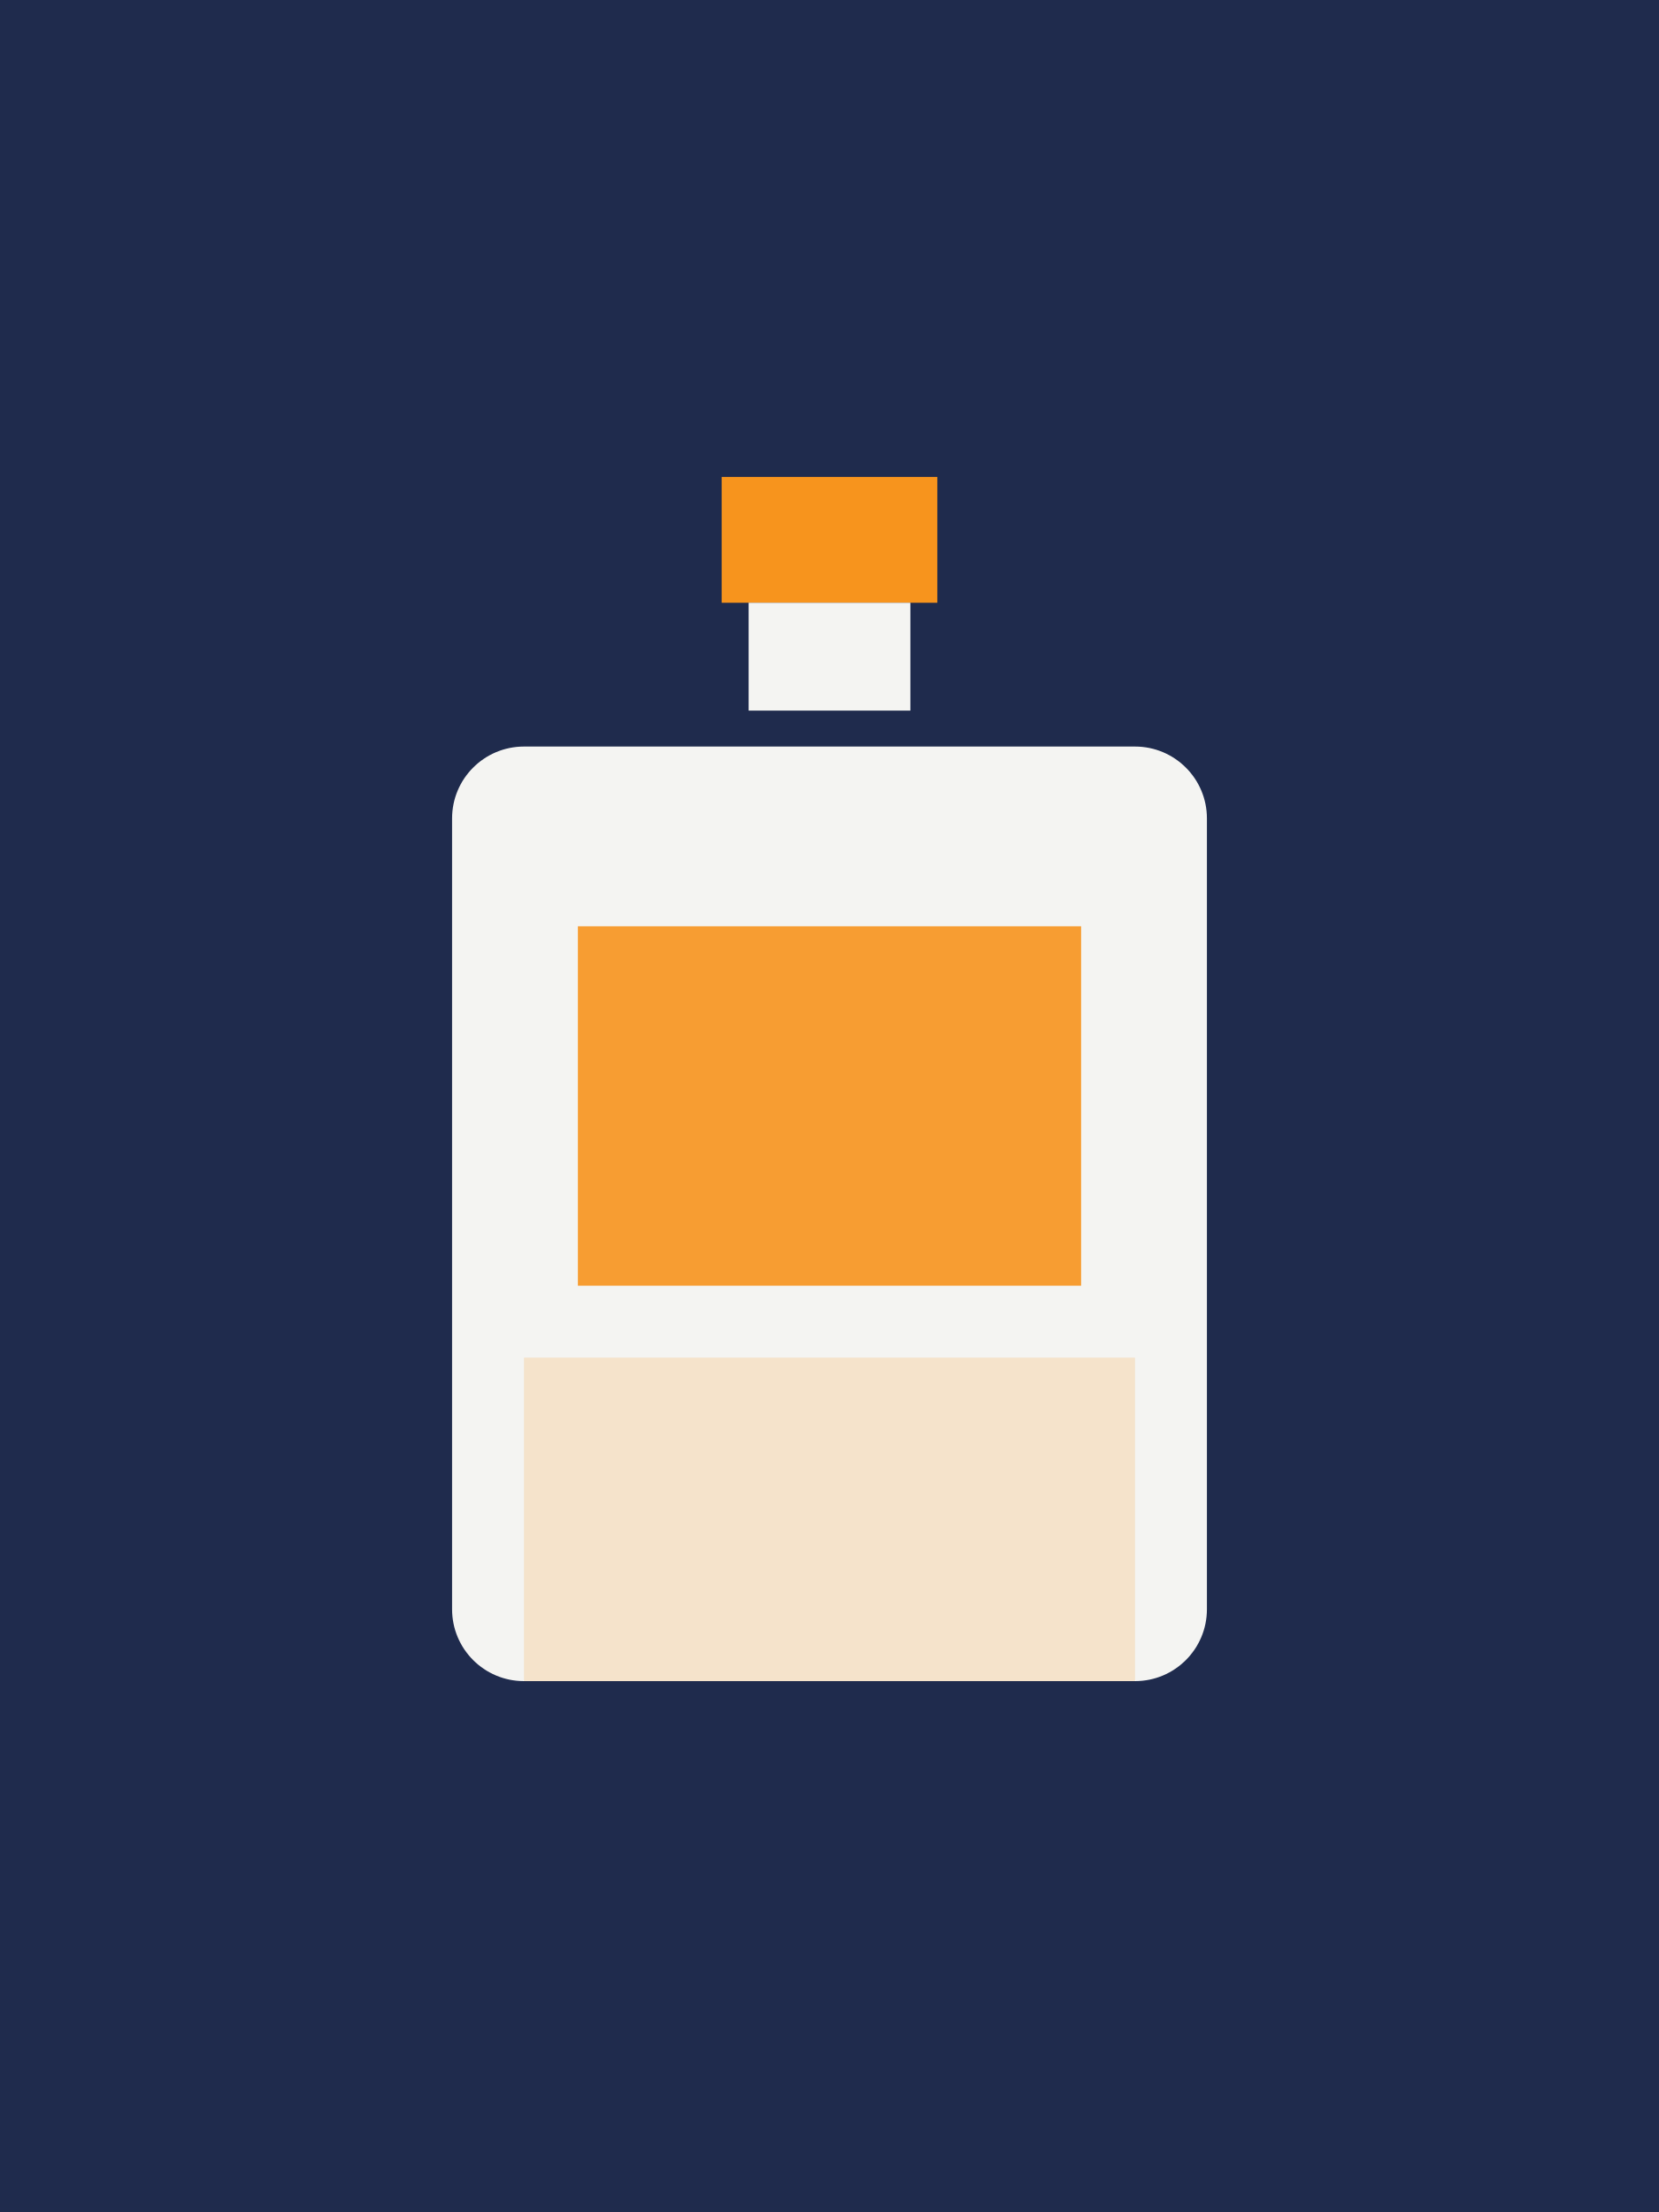
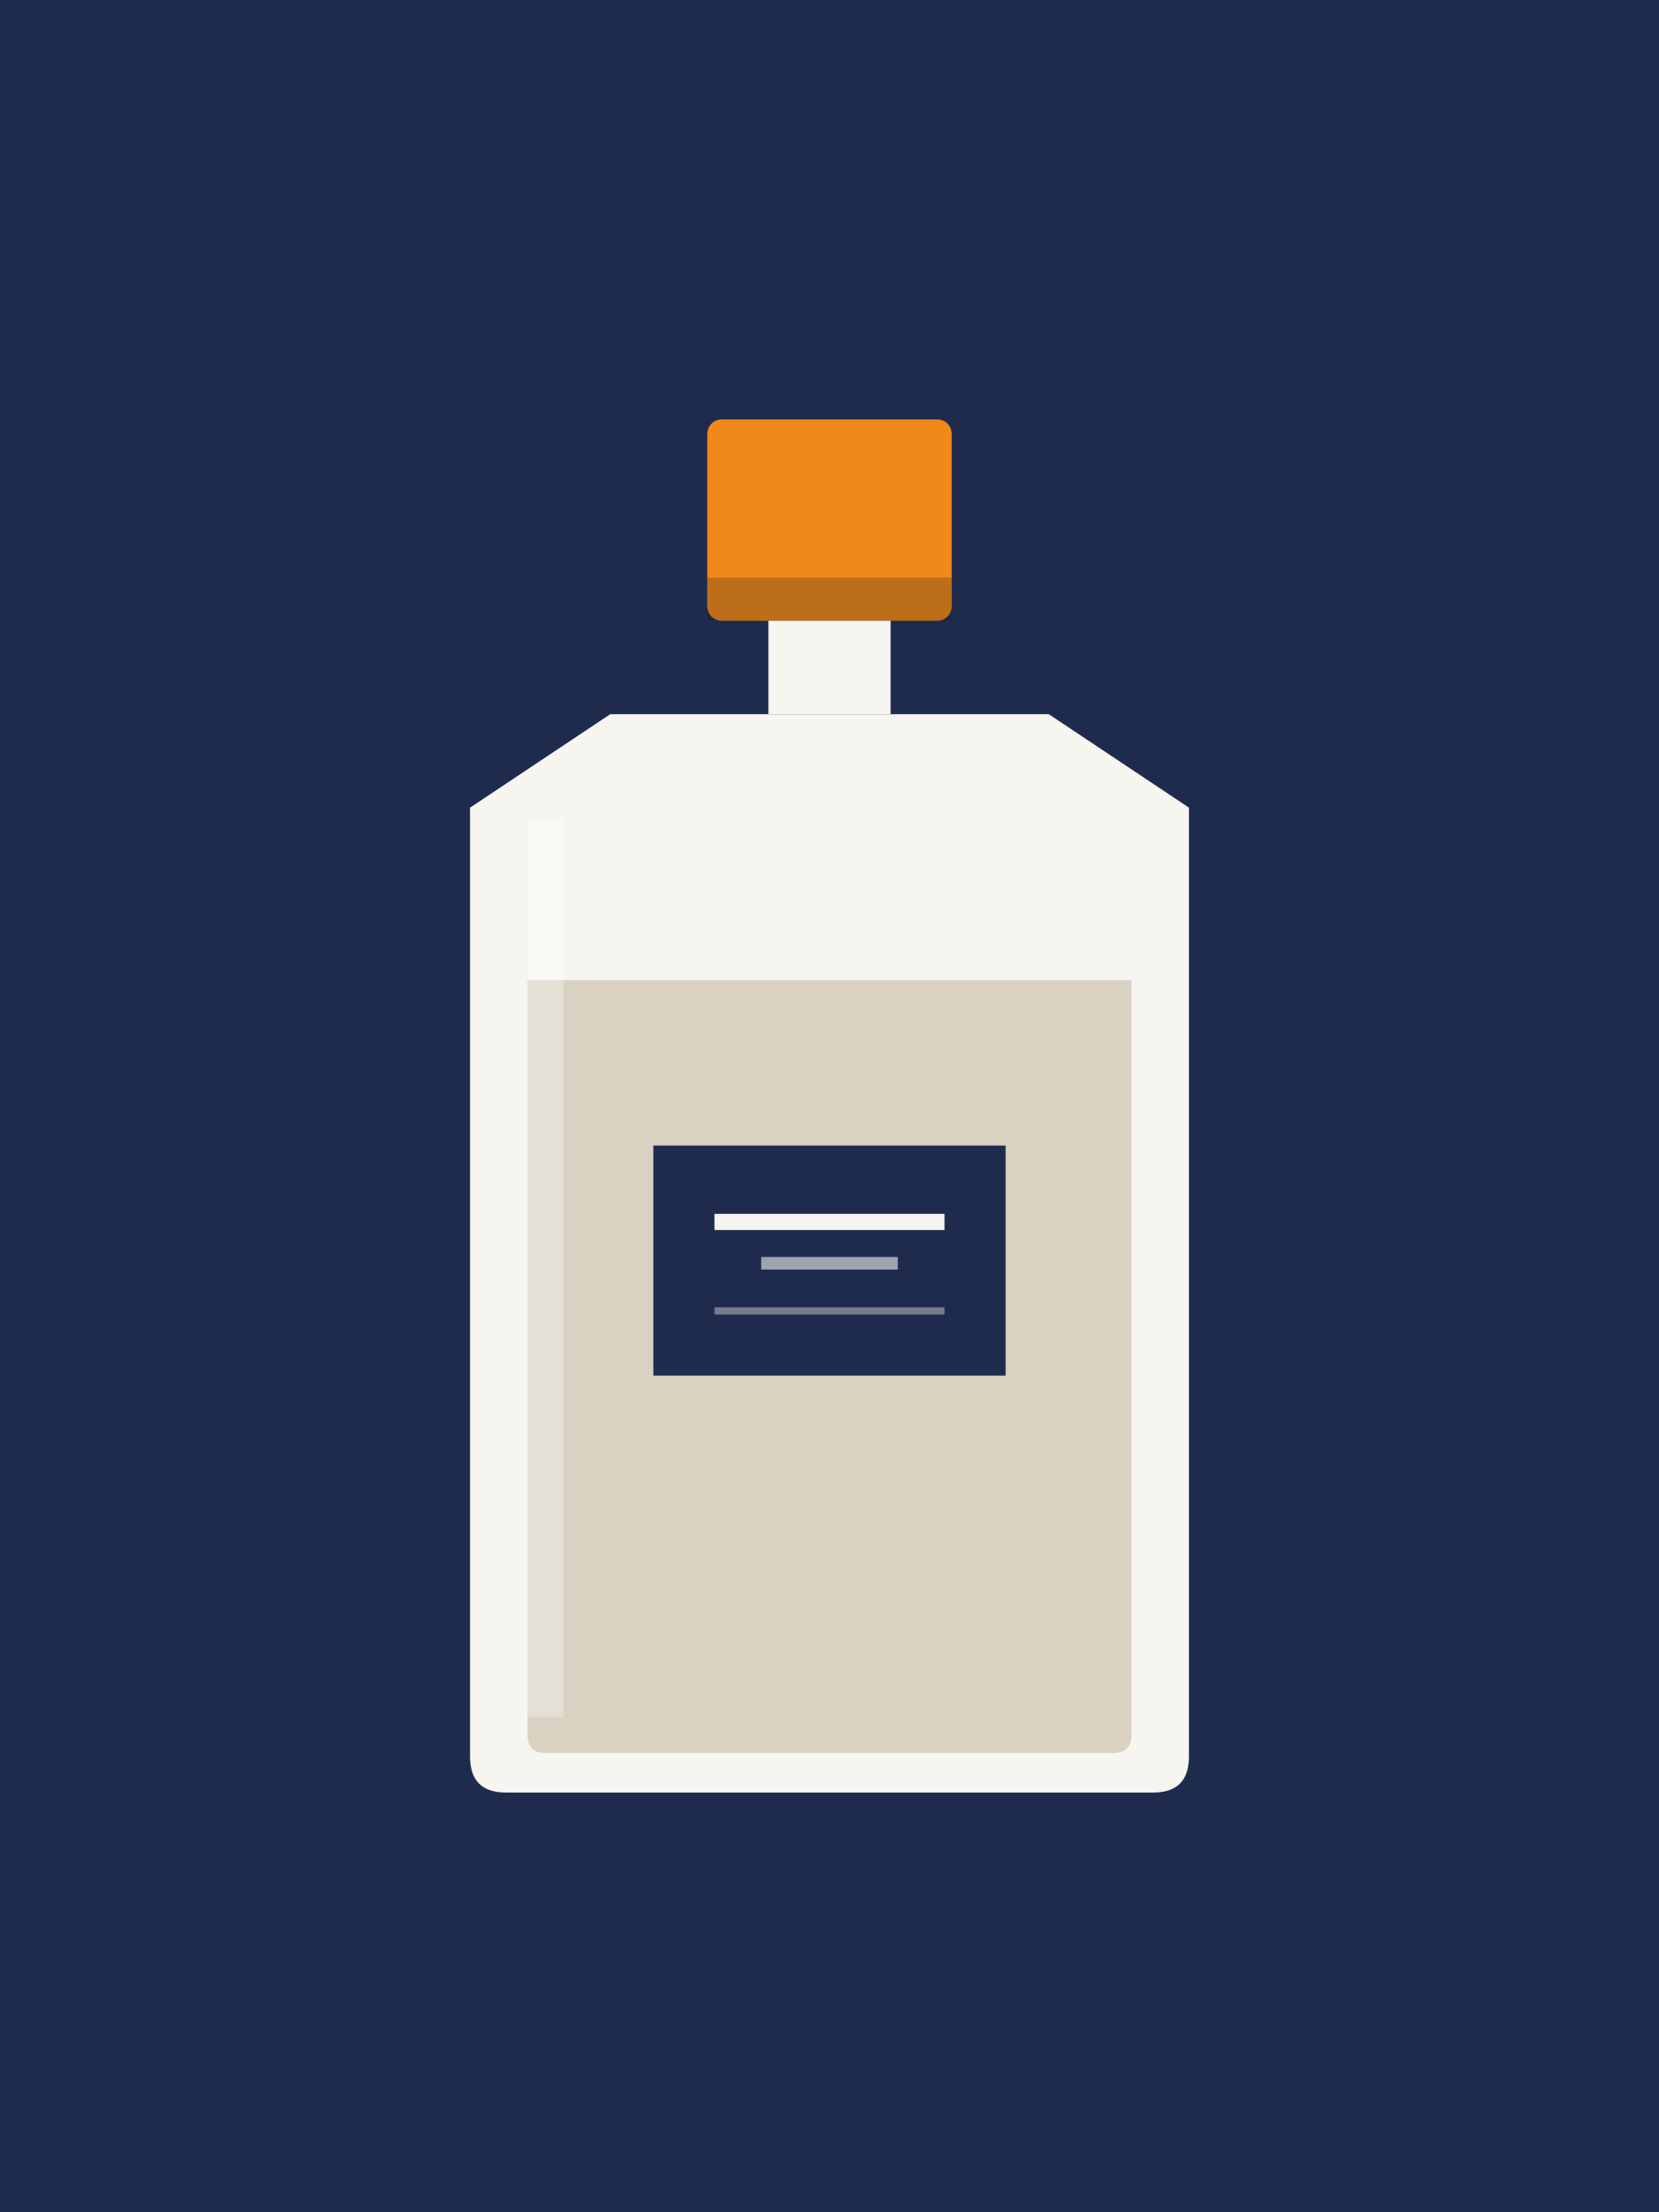
<svg xmlns="http://www.w3.org/2000/svg" viewBox="0 0 1200 1600" width="1200" height="1600">
  <rect width="1200" height="1600" fill="#1f2b4d" />
  <g transform="translate(600 800) scale(1.3) translate(-500 -500)">
-     <rect x="440" y="150" width="120" height="70" fill="#f7941d" />
-     <rect x="455" y="220" width="90" height="60" fill="#f4f4f2" />
-     <path d="M330 300 h340 a40 40 0 0 1 40 40 v440 a40 40 0 0 1 -40 40 h-340 a40 40 0 0 1 -40 -40 v-440 a40 40 0 0 1 40 -40z" fill="#f4f4f2" />
-     <rect x="360" y="400" width="280" height="200" fill="#f7941d" opacity="0.9" />
-     <rect x="330" y="640" width="340" height="180" fill="#f7941d" opacity="0.18" />
+     <rect x="432" y="118" width="136" height="112" rx="8" fill="#f0891a" />
+     <rect x="432" y="206" width="136" height="24" fill="#0b0d12" opacity="0.22" />
+     <rect x="466" y="230" width="68" height="52" fill="#f7f5f0" />
+     <path d="M300 334 L378 282 H622 L700 334 V862 Q700 882 680 882 H320 Q300 882 300 862 Z" fill="#f7f5f0" />
+     <path d="M332 430 H668 V850 Q668 860 658 860 H342 Q332 860 332 850 Z" fill="#d9d2c2" />
+     <rect x="332" y="340" width="20" height="500" fill="#ffffff" opacity="0.32" />
+     <rect x="402" y="522" width="196" height="128" fill="#1f2b4d" />
+     <rect x="436" y="560" width="128" height="9" fill="#f7f5f0" />
+     <rect x="462" y="584" width="76" height="7" fill="#f7f5f0" opacity="0.6" />
+     <rect x="436" y="612" width="128" height="4" fill="#f7f5f0" opacity="0.4" />
  </g>
</svg>
